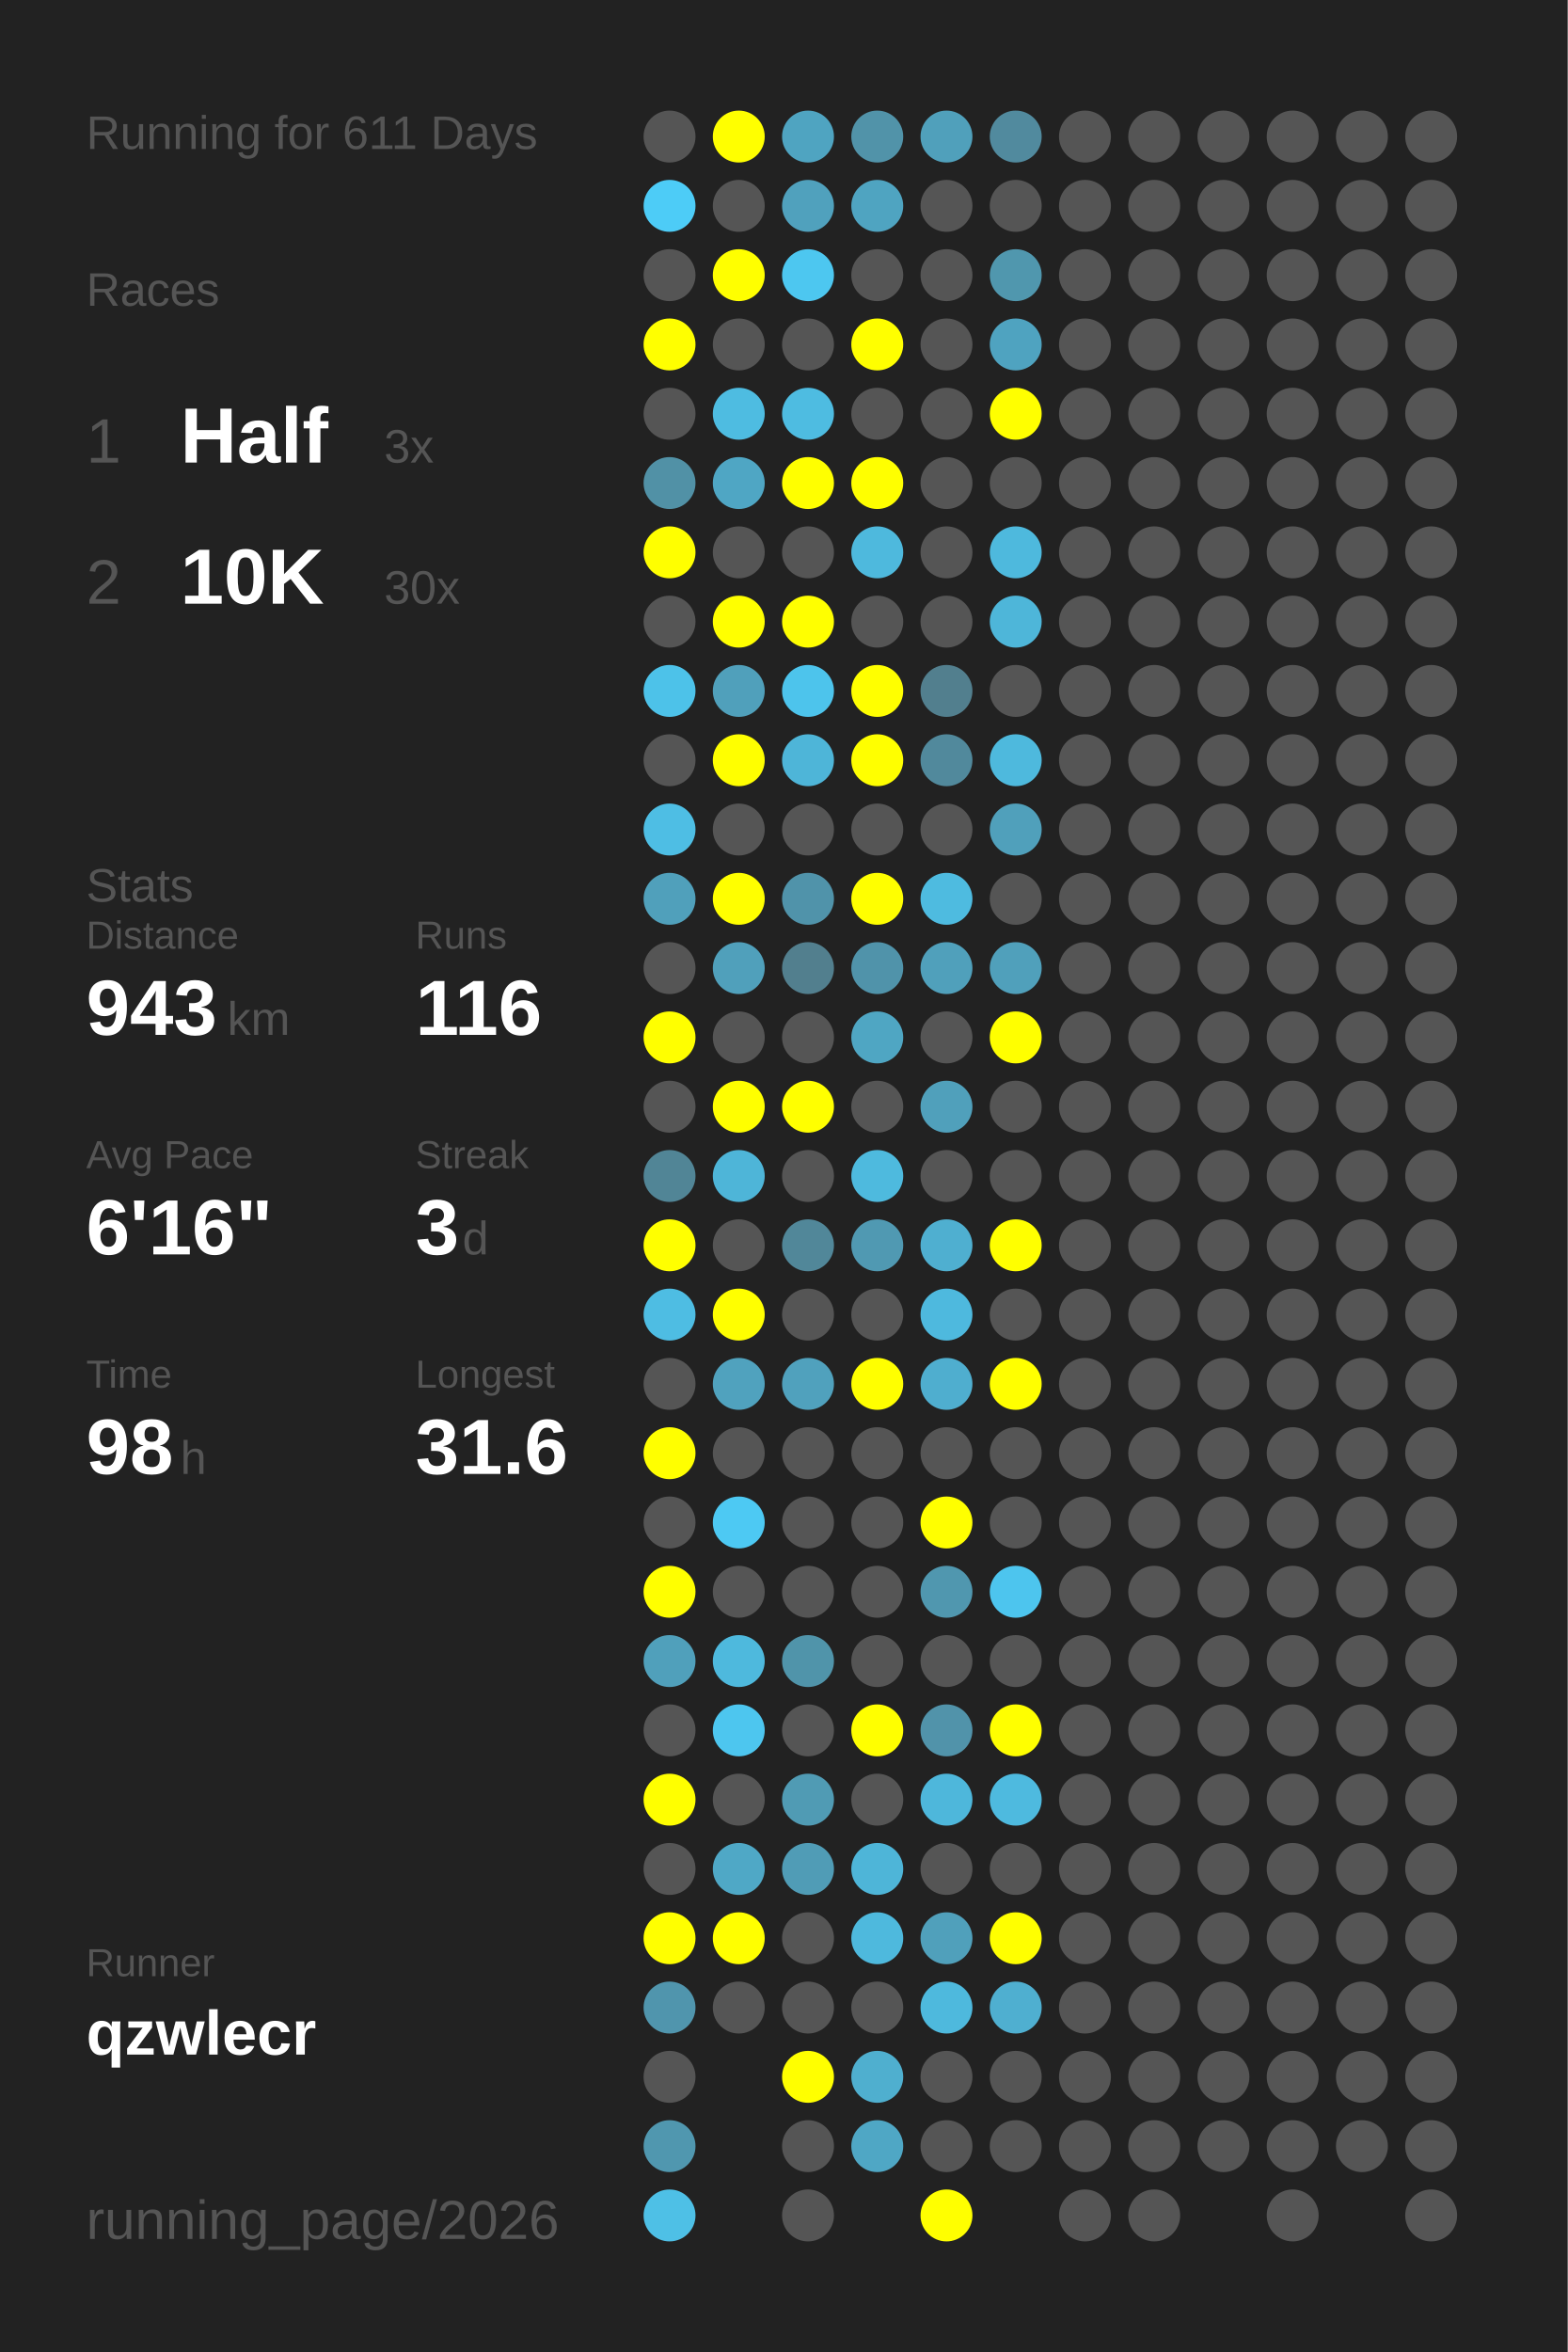
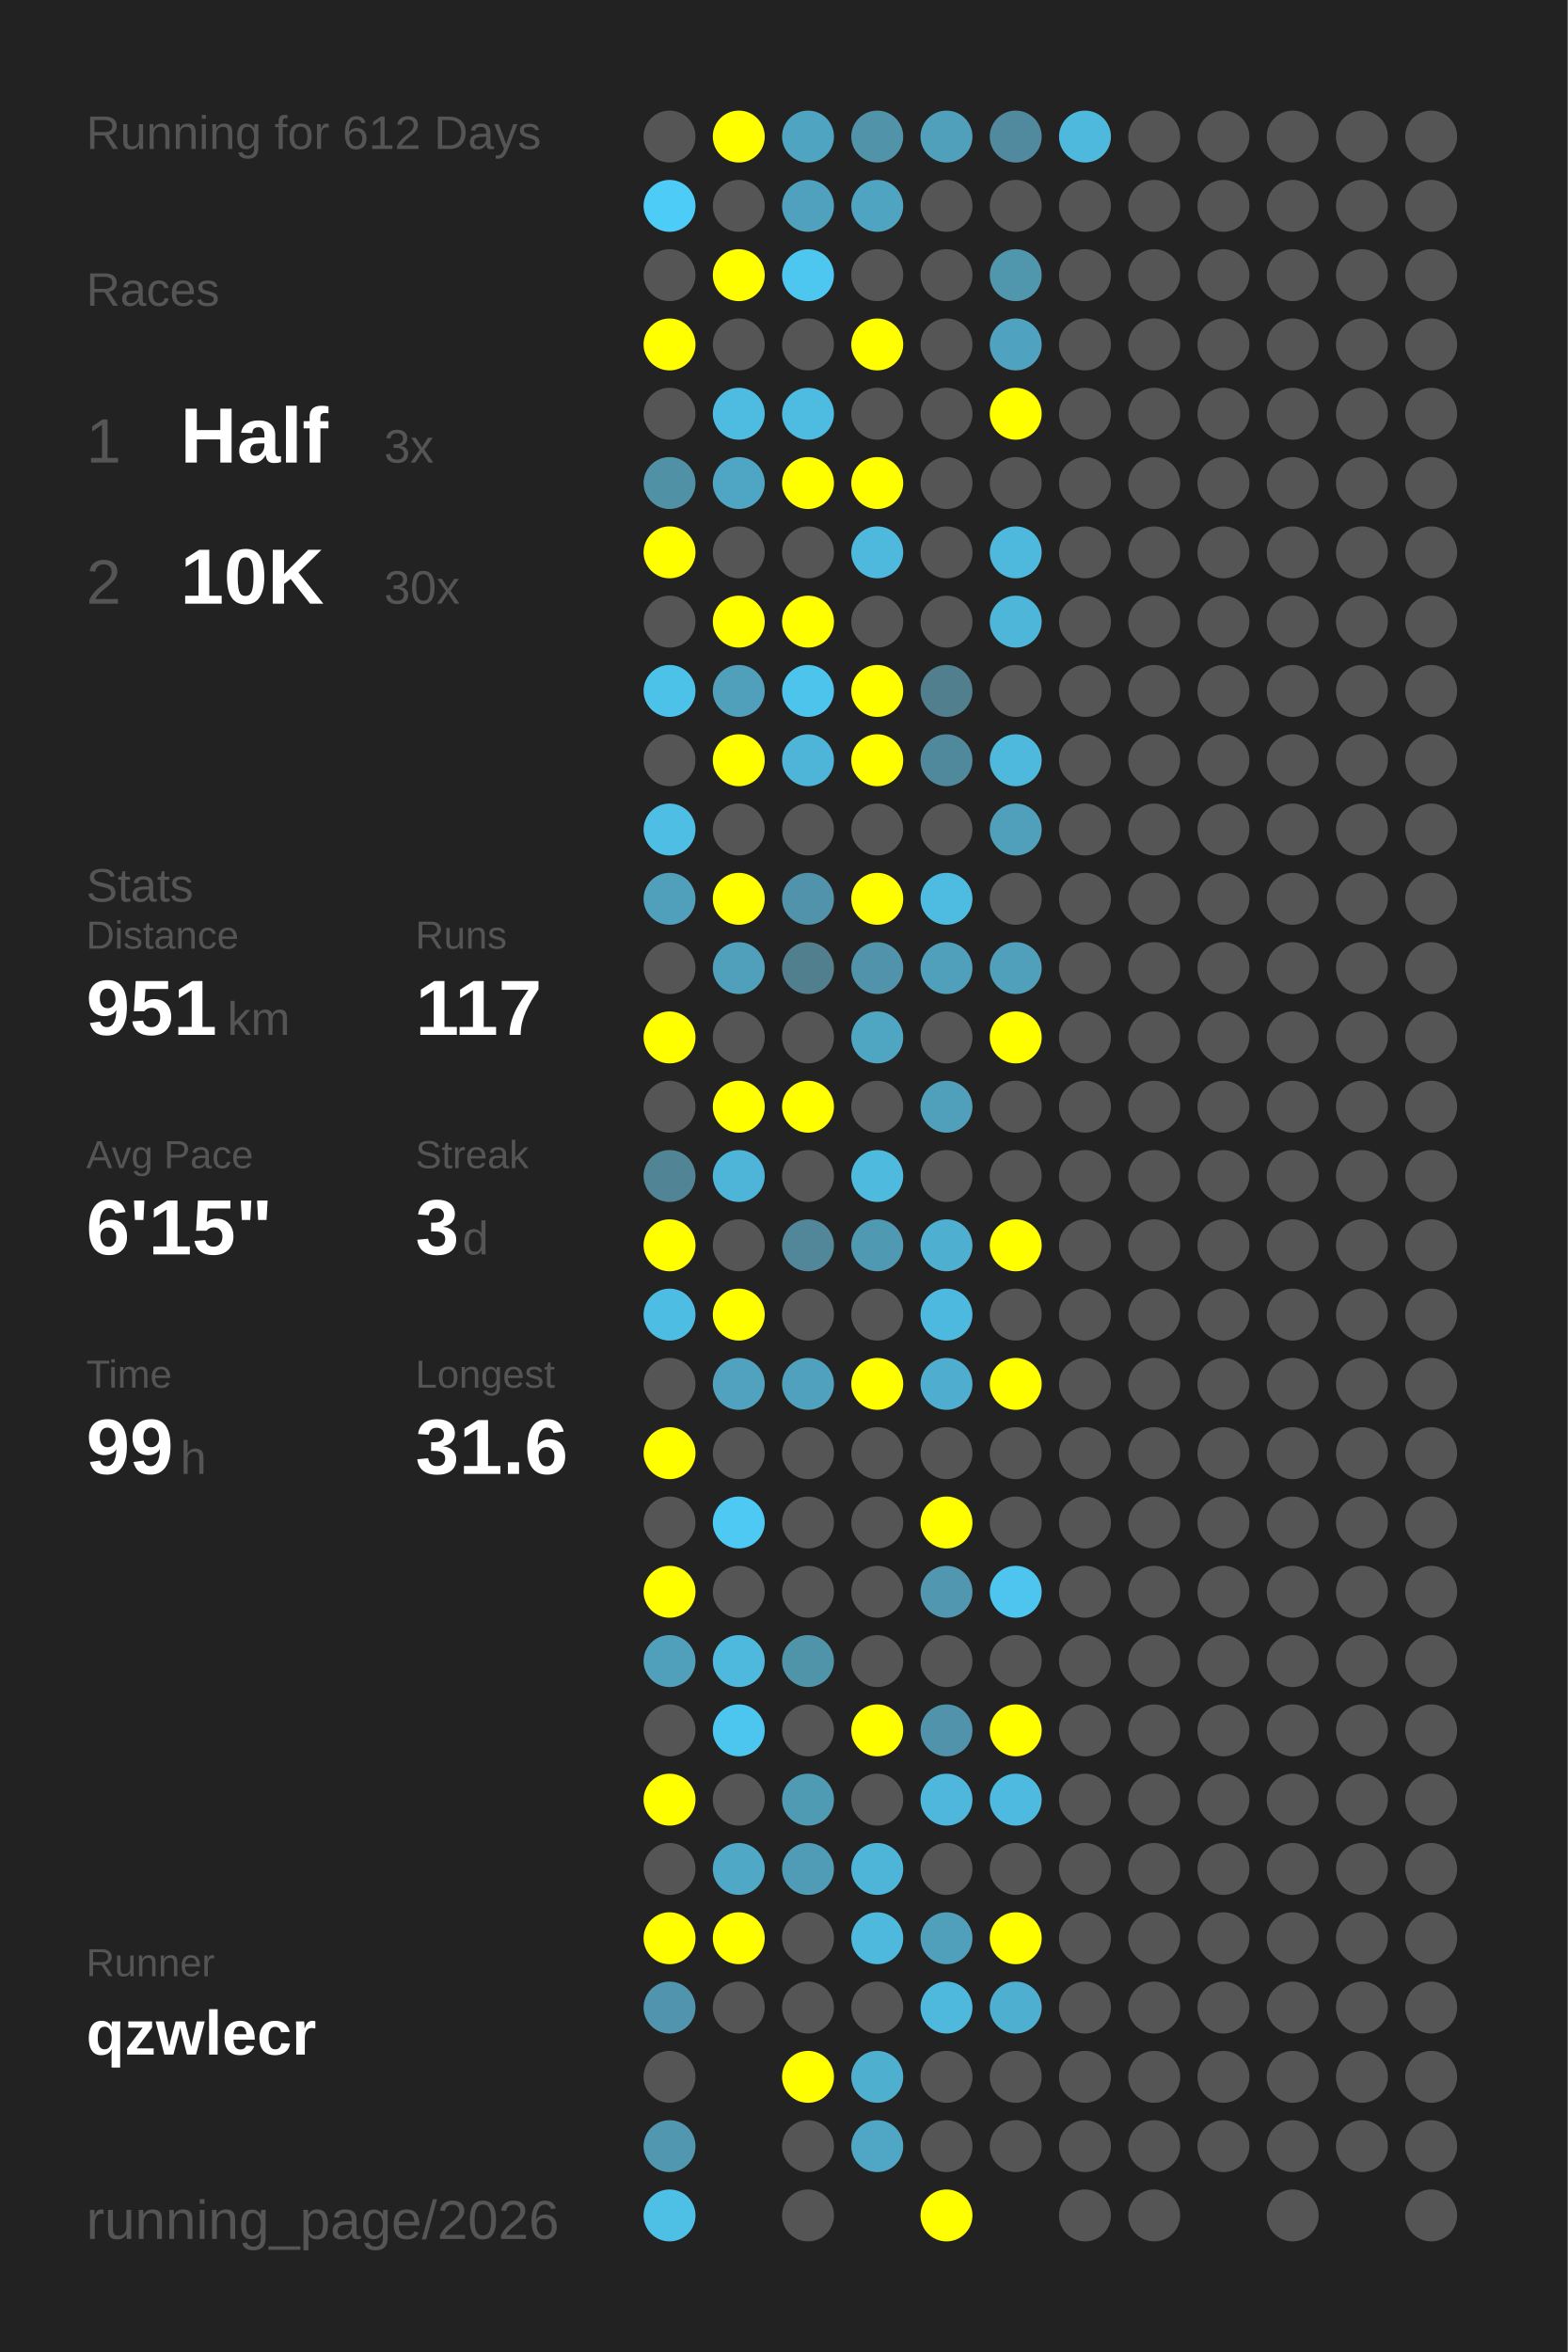
<svg xmlns="http://www.w3.org/2000/svg" baseProfile="full" height="300mm" version="1.1" viewBox="0,0,200,300" width="200mm">
  <defs />
  <rect fill="#222222" height="300" width="200" x="0" y="0" />
-   <text fill="#555555" style="font-size:6px; font-family:Arial;" x="11" y="19">Running for 611 Days</text>
+   <text fill="#555555" style="font-size:6px; font-family:Arial;" x="11" y="19">Running for 612 Days</text>
  <text fill="#555555" style="font-size:6px; font-family:Arial;" x="11" y="39">Races</text>
  <text fill="#555555" style="font-size:8px; font-family:Arial;" x="11" y="59">1</text>
  <text fill="#FFFFFF" style="font-size:10px; font-family:Arial; font-weight:bold;" x="23" y="59">Half</text>
  <text fill="#555555" style="font-size:6px; font-family:Arial;" x="49" y="59">3x</text>
  <text fill="#555555" style="font-size:8px; font-family:Arial;" x="11" y="77">2</text>
  <text fill="#FFFFFF" style="font-size:10px; font-family:Arial; font-weight:bold;" x="23" y="77">10K</text>
  <text fill="#555555" style="font-size:6px; font-family:Arial;" x="49" y="77">30x</text>
  <text fill="#555555" style="font-size:6px; font-family:Arial;" x="11" y="115">Stats</text>
  <text fill="#555555" style="font-size:5px; font-family:Arial;" x="11" y="121">Distance</text>
-   <text fill="#FFFFFF" style="font-size:10px; font-family:Arial; font-weight:bold;" x="11" y="132">943</text>
+   <text fill="#FFFFFF" style="font-size:10px; font-family:Arial; font-weight:bold;" x="11" y="132">951</text>
  <text fill="#555555" style="font-size:6px; font-family:Arial;" x="29" y="132">km</text>
  <text fill="#555555" style="font-size:5px; font-family:Arial;" x="53" y="121">Runs</text>
-   <text fill="#FFFFFF" style="font-size:10px; font-family:Arial; font-weight:bold;" x="53" y="132">116</text>
+   <text fill="#FFFFFF" style="font-size:10px; font-family:Arial; font-weight:bold;" x="53" y="132">117</text>
  <text fill="#555555" style="font-size:5px; font-family:Arial;" x="11" y="149">Avg Pace</text>
-   <text fill="#FFFFFF" style="font-size:10px; font-family:Arial; font-weight:bold;" x="11" y="160">6'16"</text>
+   <text fill="#FFFFFF" style="font-size:10px; font-family:Arial; font-weight:bold;" x="11" y="160">6'15"</text>
  <text fill="#555555" style="font-size:5px; font-family:Arial;" x="53" y="149">Streak</text>
  <text fill="#FFFFFF" style="font-size:10px; font-family:Arial; font-weight:bold;" x="53" y="160">3</text>
  <text fill="#555555" style="font-size:6px; font-family:Arial;" x="59" y="160">d</text>
  <text fill="#555555" style="font-size:5px; font-family:Arial;" x="11" y="177">Time</text>
-   <text fill="#FFFFFF" style="font-size:10px; font-family:Arial; font-weight:bold;" x="11" y="188">98</text>
+   <text fill="#FFFFFF" style="font-size:10px; font-family:Arial; font-weight:bold;" x="11" y="188">99</text>
  <text fill="#555555" style="font-size:6px; font-family:Arial;" x="23" y="188">h</text>
  <text fill="#555555" style="font-size:5px; font-family:Arial;" x="53" y="177">Longest</text>
  <text fill="#FFFFFF" style="font-size:10px; font-family:Arial; font-weight:bold;" x="53" y="188">31.6</text>
  <text fill="#555555" style="font-size:5px; font-family:Arial;" x="11" y="252.065">Runner</text>
  <text fill="#FFFFFF" style="font-size:8px; font-family:Arial; font-weight:bold;" x="11" y="262.065">qzwlecr</text>
  <text fill="#555555" style="font-size:7px; font-family:Arial;" x="11" y="285.581">running_page/2026</text>
  <circle cx="85.417" cy="17.419" fill="#555555" r="3.312" />
  <circle cx="85.417" cy="26.258" fill="#4dccf7" r="3.312" />
  <circle cx="85.417" cy="35.097" fill="#555555" r="3.312" />
  <circle cx="85.417" cy="43.935" fill="#FFFF00" r="3.312" />
  <circle cx="85.417" cy="52.774" fill="#555555" r="3.312" />
  <circle cx="85.417" cy="61.613" fill="#5191a6" r="3.312" />
  <circle cx="85.417" cy="70.452" fill="#FFFF00" r="3.312" />
  <circle cx="85.417" cy="79.29" fill="#555555" r="3.312" />
  <circle cx="85.417" cy="88.129" fill="#4dc2e9" r="3.312" />
  <circle cx="85.417" cy="96.968" fill="#555555" r="3.312" />
  <circle cx="85.417" cy="105.806" fill="#4ebee4" r="3.312" />
  <circle cx="85.417" cy="114.645" fill="#50a0bb" r="3.312" />
  <circle cx="85.417" cy="123.484" fill="#555555" r="3.312" />
  <circle cx="85.417" cy="132.323" fill="#FFFF00" r="3.312" />
  <circle cx="85.417" cy="141.161" fill="#555555" r="3.312" />
  <circle cx="85.417" cy="150" fill="#518596" r="3.312" />
  <circle cx="85.417" cy="158.839" fill="#FFFF00" r="3.312" />
  <circle cx="85.417" cy="167.677" fill="#4ebde3" r="3.312" />
  <circle cx="85.417" cy="176.516" fill="#555555" r="3.312" />
  <circle cx="85.417" cy="185.355" fill="#FFFF00" r="3.312" />
  <circle cx="85.417" cy="194.194" fill="#555555" r="3.312" />
  <circle cx="85.417" cy="203.032" fill="#FFFF00" r="3.312" />
  <circle cx="85.417" cy="211.871" fill="#50a0bb" r="3.312" />
  <circle cx="85.417" cy="220.71" fill="#555555" r="3.312" />
  <circle cx="85.417" cy="229.548" fill="#FFFF00" r="3.312" />
  <circle cx="85.417" cy="238.387" fill="#555555" r="3.312" />
  <circle cx="85.417" cy="247.226" fill="#FFFF00" r="3.312" />
  <circle cx="85.417" cy="256.065" fill="#5095ad" r="3.312" />
  <circle cx="85.417" cy="264.903" fill="#555555" r="3.312" />
  <circle cx="85.417" cy="273.742" fill="#5097af" r="3.312" />
  <circle cx="85.417" cy="282.581" fill="#4ec0e6" r="3.312" />
  <circle cx="94.25" cy="17.419" fill="#FFFF00" r="3.312" />
  <circle cx="94.25" cy="26.258" fill="#555555" r="3.312" />
  <circle cx="94.25" cy="35.097" fill="#FFFF00" r="3.312" />
  <circle cx="94.25" cy="43.935" fill="#555555" r="3.312" />
  <circle cx="94.25" cy="52.774" fill="#4ebce1" r="3.312" />
  <circle cx="94.25" cy="61.613" fill="#4fa6c4" r="3.312" />
  <circle cx="94.25" cy="70.452" fill="#555555" r="3.312" />
  <circle cx="94.25" cy="79.29" fill="#FFFF00" r="3.312" />
  <circle cx="94.25" cy="88.129" fill="#50a0bb" r="3.312" />
  <circle cx="94.25" cy="96.968" fill="#FFFF00" r="3.312" />
  <circle cx="94.25" cy="105.806" fill="#555555" r="3.312" />
  <circle cx="94.25" cy="114.645" fill="#FFFF00" r="3.312" />
  <circle cx="94.25" cy="123.484" fill="#50a0bb" r="3.312" />
  <circle cx="94.25" cy="132.323" fill="#555555" r="3.312" />
  <circle cx="94.25" cy="141.161" fill="#FFFF00" r="3.312" />
  <circle cx="94.25" cy="150" fill="#4eb5d8" r="3.312" />
  <circle cx="94.25" cy="158.839" fill="#555555" r="3.312" />
  <circle cx="94.25" cy="167.677" fill="#FFFF00" r="3.312" />
  <circle cx="94.25" cy="176.516" fill="#50a2be" r="3.312" />
  <circle cx="94.25" cy="185.355" fill="#555555" r="3.312" />
  <circle cx="94.25" cy="194.194" fill="#4dc9f3" r="3.312" />
  <circle cx="94.25" cy="203.032" fill="#555555" r="3.312" />
  <circle cx="94.25" cy="211.871" fill="#4eb9dd" r="3.312" />
  <circle cx="94.25" cy="220.71" fill="#4dc6ef" r="3.312" />
  <circle cx="94.25" cy="229.548" fill="#555555" r="3.312" />
  <circle cx="94.25" cy="238.387" fill="#4fa8c6" r="3.312" />
  <circle cx="94.25" cy="247.226" fill="#FFFF00" r="3.312" />
  <circle cx="94.25" cy="256.065" fill="#555555" r="3.312" />
  <circle cx="103.083" cy="17.419" fill="#4fa4c1" r="3.312" />
  <circle cx="103.083" cy="26.258" fill="#50a1bd" r="3.312" />
  <circle cx="103.083" cy="35.097" fill="#4dc7f0" r="3.312" />
  <circle cx="103.083" cy="43.935" fill="#555555" r="3.312" />
  <circle cx="103.083" cy="52.774" fill="#4ebce1" r="3.312" />
  <circle cx="103.083" cy="61.613" fill="#FFFF00" r="3.312" />
  <circle cx="103.083" cy="70.452" fill="#555555" r="3.312" />
  <circle cx="103.083" cy="79.29" fill="#FFFF00" r="3.312" />
  <circle cx="103.083" cy="88.129" fill="#4dc4ec" r="3.312" />
  <circle cx="103.083" cy="96.968" fill="#4eb5d8" r="3.312" />
  <circle cx="103.083" cy="105.806" fill="#555555" r="3.312" />
  <circle cx="103.083" cy="114.645" fill="#5093aa" r="3.312" />
  <circle cx="103.083" cy="123.484" fill="#527f8e" r="3.312" />
  <circle cx="103.083" cy="132.323" fill="#555555" r="3.312" />
  <circle cx="103.083" cy="141.161" fill="#FFFF00" r="3.312" />
  <circle cx="103.083" cy="150" fill="#555555" r="3.312" />
  <circle cx="103.083" cy="158.839" fill="#518799" r="3.312" />
  <circle cx="103.083" cy="167.677" fill="#555555" r="3.312" />
  <circle cx="103.083" cy="176.516" fill="#50a1bd" r="3.312" />
  <circle cx="103.083" cy="185.355" fill="#555555" r="3.312" />
  <circle cx="103.083" cy="194.194" fill="#555555" r="3.312" />
  <circle cx="103.083" cy="203.032" fill="#555555" r="3.312" />
  <circle cx="103.083" cy="211.871" fill="#5094aa" r="3.312" />
  <circle cx="103.083" cy="220.71" fill="#555555" r="3.312" />
  <circle cx="103.083" cy="229.548" fill="#509bb4" r="3.312" />
  <circle cx="103.083" cy="238.387" fill="#509cb6" r="3.312" />
  <circle cx="103.083" cy="247.226" fill="#555555" r="3.312" />
  <circle cx="103.083" cy="256.065" fill="#555555" r="3.312" />
  <circle cx="103.083" cy="264.903" fill="#FFFF00" r="3.312" />
  <circle cx="103.083" cy="273.742" fill="#555555" r="3.312" />
  <circle cx="103.083" cy="282.581" fill="#555555" r="3.312" />
  <circle cx="111.917" cy="17.419" fill="#5193a9" r="3.312" />
  <circle cx="111.917" cy="26.258" fill="#4fa4c1" r="3.312" />
  <circle cx="111.917" cy="35.097" fill="#555555" r="3.312" />
  <circle cx="111.917" cy="43.935" fill="#FFFF00" r="3.312" />
  <circle cx="111.917" cy="52.774" fill="#555555" r="3.312" />
  <circle cx="111.917" cy="61.613" fill="#FFFF00" r="3.312" />
  <circle cx="111.917" cy="70.452" fill="#4eb9dd" r="3.312" />
  <circle cx="111.917" cy="79.29" fill="#555555" r="3.312" />
  <circle cx="111.917" cy="88.129" fill="#FFFF00" r="3.312" />
  <circle cx="111.917" cy="96.968" fill="#FFFF00" r="3.312" />
  <circle cx="111.917" cy="105.806" fill="#555555" r="3.312" />
  <circle cx="111.917" cy="114.645" fill="#FFFF00" r="3.312" />
  <circle cx="111.917" cy="123.484" fill="#5093aa" r="3.312" />
  <circle cx="111.917" cy="132.323" fill="#4fa6c3" r="3.312" />
  <circle cx="111.917" cy="141.161" fill="#555555" r="3.312" />
  <circle cx="111.917" cy="150" fill="#4ebade" r="3.312" />
  <circle cx="111.917" cy="158.839" fill="#5099b2" r="3.312" />
  <circle cx="111.917" cy="167.677" fill="#555555" r="3.312" />
  <circle cx="111.917" cy="176.516" fill="#FFFF00" r="3.312" />
  <circle cx="111.917" cy="185.355" fill="#555555" r="3.312" />
  <circle cx="111.917" cy="194.194" fill="#555555" r="3.312" />
  <circle cx="111.917" cy="203.032" fill="#555555" r="3.312" />
  <circle cx="111.917" cy="211.871" fill="#555555" r="3.312" />
  <circle cx="111.917" cy="220.71" fill="#FFFF00" r="3.312" />
  <circle cx="111.917" cy="229.548" fill="#555555" r="3.312" />
  <circle cx="111.917" cy="238.387" fill="#4eb5d8" r="3.312" />
  <circle cx="111.917" cy="247.226" fill="#4eb9dd" r="3.312" />
  <circle cx="111.917" cy="256.065" fill="#555555" r="3.312" />
  <circle cx="111.917" cy="264.903" fill="#4fafcf" r="3.312" />
  <circle cx="111.917" cy="273.742" fill="#4fa7c5" r="3.312" />
  <circle cx="120.75" cy="17.419" fill="#50a0bb" r="3.312" />
  <circle cx="120.75" cy="26.258" fill="#555555" r="3.312" />
  <circle cx="120.75" cy="35.097" fill="#555555" r="3.312" />
  <circle cx="120.75" cy="43.935" fill="#555555" r="3.312" />
  <circle cx="120.75" cy="52.774" fill="#555555" r="3.312" />
  <circle cx="120.75" cy="61.613" fill="#555555" r="3.312" />
  <circle cx="120.75" cy="70.452" fill="#555555" r="3.312" />
  <circle cx="120.75" cy="79.29" fill="#555555" r="3.312" />
  <circle cx="120.75" cy="88.129" fill="#527f8e" r="3.312" />
  <circle cx="120.75" cy="96.968" fill="#51899c" r="3.312" />
  <circle cx="120.75" cy="105.806" fill="#555555" r="3.312" />
  <circle cx="120.75" cy="114.645" fill="#4ebbe0" r="3.312" />
  <circle cx="120.75" cy="123.484" fill="#50a0bb" r="3.312" />
  <circle cx="120.75" cy="132.323" fill="#555555" r="3.312" />
  <circle cx="120.75" cy="141.161" fill="#50a0bb" r="3.312" />
  <circle cx="120.75" cy="150" fill="#555555" r="3.312" />
  <circle cx="120.75" cy="158.839" fill="#4fafd0" r="3.312" />
  <circle cx="120.75" cy="167.677" fill="#4eb9de" r="3.312" />
  <circle cx="120.75" cy="176.516" fill="#4faecf" r="3.312" />
  <circle cx="120.75" cy="185.355" fill="#555555" r="3.312" />
  <circle cx="120.75" cy="194.194" fill="#FFFF00" r="3.312" />
  <circle cx="120.75" cy="203.032" fill="#5097af" r="3.312" />
  <circle cx="120.75" cy="211.871" fill="#555555" r="3.312" />
  <circle cx="120.75" cy="220.71" fill="#5193aa" r="3.312" />
  <circle cx="120.75" cy="229.548" fill="#4eb7db" r="3.312" />
  <circle cx="120.75" cy="238.387" fill="#555555" r="3.312" />
  <circle cx="120.75" cy="247.226" fill="#50a0bb" r="3.312" />
  <circle cx="120.75" cy="256.065" fill="#4eb9dd" r="3.312" />
  <circle cx="120.75" cy="264.903" fill="#555555" r="3.312" />
  <circle cx="120.75" cy="273.742" fill="#555555" r="3.312" />
  <circle cx="120.75" cy="282.581" fill="#FFFF00" r="3.312" />
  <circle cx="129.583" cy="17.419" fill="#518a9e" r="3.312" />
  <circle cx="129.583" cy="26.258" fill="#555555" r="3.312" />
  <circle cx="129.583" cy="35.097" fill="#5097ae" r="3.312" />
  <circle cx="129.583" cy="43.935" fill="#4fa3c0" r="3.312" />
  <circle cx="129.583" cy="52.774" fill="#FFFF00" r="3.312" />
  <circle cx="129.583" cy="61.613" fill="#555555" r="3.312" />
  <circle cx="129.583" cy="70.452" fill="#4eb9dd" r="3.312" />
  <circle cx="129.583" cy="79.29" fill="#4eb6d9" r="3.312" />
  <circle cx="129.583" cy="88.129" fill="#555555" r="3.312" />
  <circle cx="129.583" cy="96.968" fill="#4eb9dd" r="3.312" />
  <circle cx="129.583" cy="105.806" fill="#50a0bb" r="3.312" />
  <circle cx="129.583" cy="114.645" fill="#555555" r="3.312" />
  <circle cx="129.583" cy="123.484" fill="#50a0bb" r="3.312" />
  <circle cx="129.583" cy="132.323" fill="#FFFF00" r="3.312" />
  <circle cx="129.583" cy="141.161" fill="#555555" r="3.312" />
  <circle cx="129.583" cy="150" fill="#555555" r="3.312" />
  <circle cx="129.583" cy="158.839" fill="#FFFF00" r="3.312" />
  <circle cx="129.583" cy="167.677" fill="#555555" r="3.312" />
  <circle cx="129.583" cy="176.516" fill="#FFFF00" r="3.312" />
  <circle cx="129.583" cy="185.355" fill="#555555" r="3.312" />
  <circle cx="129.583" cy="194.194" fill="#555555" r="3.312" />
  <circle cx="129.583" cy="203.032" fill="#4dc5ee" r="3.312" />
  <circle cx="129.583" cy="211.871" fill="#555555" r="3.312" />
  <circle cx="129.583" cy="220.71" fill="#FFFF00" r="3.312" />
  <circle cx="129.583" cy="229.548" fill="#4ebadf" r="3.312" />
  <circle cx="129.583" cy="238.387" fill="#555555" r="3.312" />
  <circle cx="129.583" cy="247.226" fill="#FFFF00" r="3.312" />
  <circle cx="129.583" cy="256.065" fill="#4fafd0" r="3.312" />
  <circle cx="129.583" cy="264.903" fill="#555555" r="3.312" />
  <circle cx="129.583" cy="273.742" fill="#555555" r="3.312" />
-   <circle cx="138.417" cy="17.419" fill="#555555" r="3.312" />
+   <circle cx="138.417" cy="17.419" fill="#4eb9dd" r="3.312" />
  <circle cx="138.417" cy="26.258" fill="#555555" r="3.312" />
  <circle cx="138.417" cy="35.097" fill="#555555" r="3.312" />
  <circle cx="138.417" cy="43.935" fill="#555555" r="3.312" />
  <circle cx="138.417" cy="52.774" fill="#555555" r="3.312" />
  <circle cx="138.417" cy="61.613" fill="#555555" r="3.312" />
  <circle cx="138.417" cy="70.452" fill="#555555" r="3.312" />
  <circle cx="138.417" cy="79.29" fill="#555555" r="3.312" />
  <circle cx="138.417" cy="88.129" fill="#555555" r="3.312" />
  <circle cx="138.417" cy="96.968" fill="#555555" r="3.312" />
  <circle cx="138.417" cy="105.806" fill="#555555" r="3.312" />
  <circle cx="138.417" cy="114.645" fill="#555555" r="3.312" />
  <circle cx="138.417" cy="123.484" fill="#555555" r="3.312" />
  <circle cx="138.417" cy="132.323" fill="#555555" r="3.312" />
  <circle cx="138.417" cy="141.161" fill="#555555" r="3.312" />
  <circle cx="138.417" cy="150" fill="#555555" r="3.312" />
  <circle cx="138.417" cy="158.839" fill="#555555" r="3.312" />
  <circle cx="138.417" cy="167.677" fill="#555555" r="3.312" />
  <circle cx="138.417" cy="176.516" fill="#555555" r="3.312" />
  <circle cx="138.417" cy="185.355" fill="#555555" r="3.312" />
  <circle cx="138.417" cy="194.194" fill="#555555" r="3.312" />
  <circle cx="138.417" cy="203.032" fill="#555555" r="3.312" />
  <circle cx="138.417" cy="211.871" fill="#555555" r="3.312" />
  <circle cx="138.417" cy="220.71" fill="#555555" r="3.312" />
  <circle cx="138.417" cy="229.548" fill="#555555" r="3.312" />
  <circle cx="138.417" cy="238.387" fill="#555555" r="3.312" />
  <circle cx="138.417" cy="247.226" fill="#555555" r="3.312" />
  <circle cx="138.417" cy="256.065" fill="#555555" r="3.312" />
  <circle cx="138.417" cy="264.903" fill="#555555" r="3.312" />
  <circle cx="138.417" cy="273.742" fill="#555555" r="3.312" />
  <circle cx="138.417" cy="282.581" fill="#555555" r="3.312" />
  <circle cx="147.25" cy="17.419" fill="#555555" r="3.312" />
  <circle cx="147.25" cy="26.258" fill="#555555" r="3.312" />
  <circle cx="147.25" cy="35.097" fill="#555555" r="3.312" />
  <circle cx="147.25" cy="43.935" fill="#555555" r="3.312" />
  <circle cx="147.25" cy="52.774" fill="#555555" r="3.312" />
  <circle cx="147.25" cy="61.613" fill="#555555" r="3.312" />
  <circle cx="147.25" cy="70.452" fill="#555555" r="3.312" />
  <circle cx="147.25" cy="79.29" fill="#555555" r="3.312" />
  <circle cx="147.25" cy="88.129" fill="#555555" r="3.312" />
  <circle cx="147.25" cy="96.968" fill="#555555" r="3.312" />
  <circle cx="147.25" cy="105.806" fill="#555555" r="3.312" />
  <circle cx="147.25" cy="114.645" fill="#555555" r="3.312" />
  <circle cx="147.25" cy="123.484" fill="#555555" r="3.312" />
  <circle cx="147.25" cy="132.323" fill="#555555" r="3.312" />
  <circle cx="147.25" cy="141.161" fill="#555555" r="3.312" />
  <circle cx="147.25" cy="150" fill="#555555" r="3.312" />
  <circle cx="147.25" cy="158.839" fill="#555555" r="3.312" />
  <circle cx="147.25" cy="167.677" fill="#555555" r="3.312" />
  <circle cx="147.25" cy="176.516" fill="#555555" r="3.312" />
  <circle cx="147.25" cy="185.355" fill="#555555" r="3.312" />
  <circle cx="147.25" cy="194.194" fill="#555555" r="3.312" />
  <circle cx="147.25" cy="203.032" fill="#555555" r="3.312" />
  <circle cx="147.25" cy="211.871" fill="#555555" r="3.312" />
  <circle cx="147.25" cy="220.71" fill="#555555" r="3.312" />
  <circle cx="147.25" cy="229.548" fill="#555555" r="3.312" />
  <circle cx="147.25" cy="238.387" fill="#555555" r="3.312" />
  <circle cx="147.25" cy="247.226" fill="#555555" r="3.312" />
  <circle cx="147.25" cy="256.065" fill="#555555" r="3.312" />
  <circle cx="147.25" cy="264.903" fill="#555555" r="3.312" />
  <circle cx="147.25" cy="273.742" fill="#555555" r="3.312" />
  <circle cx="147.25" cy="282.581" fill="#555555" r="3.312" />
  <circle cx="156.083" cy="17.419" fill="#555555" r="3.312" />
  <circle cx="156.083" cy="26.258" fill="#555555" r="3.312" />
  <circle cx="156.083" cy="35.097" fill="#555555" r="3.312" />
  <circle cx="156.083" cy="43.935" fill="#555555" r="3.312" />
  <circle cx="156.083" cy="52.774" fill="#555555" r="3.312" />
  <circle cx="156.083" cy="61.613" fill="#555555" r="3.312" />
  <circle cx="156.083" cy="70.452" fill="#555555" r="3.312" />
  <circle cx="156.083" cy="79.29" fill="#555555" r="3.312" />
  <circle cx="156.083" cy="88.129" fill="#555555" r="3.312" />
  <circle cx="156.083" cy="96.968" fill="#555555" r="3.312" />
  <circle cx="156.083" cy="105.806" fill="#555555" r="3.312" />
  <circle cx="156.083" cy="114.645" fill="#555555" r="3.312" />
  <circle cx="156.083" cy="123.484" fill="#555555" r="3.312" />
  <circle cx="156.083" cy="132.323" fill="#555555" r="3.312" />
  <circle cx="156.083" cy="141.161" fill="#555555" r="3.312" />
  <circle cx="156.083" cy="150" fill="#555555" r="3.312" />
  <circle cx="156.083" cy="158.839" fill="#555555" r="3.312" />
  <circle cx="156.083" cy="167.677" fill="#555555" r="3.312" />
  <circle cx="156.083" cy="176.516" fill="#555555" r="3.312" />
  <circle cx="156.083" cy="185.355" fill="#555555" r="3.312" />
  <circle cx="156.083" cy="194.194" fill="#555555" r="3.312" />
  <circle cx="156.083" cy="203.032" fill="#555555" r="3.312" />
  <circle cx="156.083" cy="211.871" fill="#555555" r="3.312" />
  <circle cx="156.083" cy="220.71" fill="#555555" r="3.312" />
  <circle cx="156.083" cy="229.548" fill="#555555" r="3.312" />
  <circle cx="156.083" cy="238.387" fill="#555555" r="3.312" />
  <circle cx="156.083" cy="247.226" fill="#555555" r="3.312" />
  <circle cx="156.083" cy="256.065" fill="#555555" r="3.312" />
  <circle cx="156.083" cy="264.903" fill="#555555" r="3.312" />
  <circle cx="156.083" cy="273.742" fill="#555555" r="3.312" />
  <circle cx="164.917" cy="17.419" fill="#555555" r="3.312" />
  <circle cx="164.917" cy="26.258" fill="#555555" r="3.312" />
  <circle cx="164.917" cy="35.097" fill="#555555" r="3.312" />
  <circle cx="164.917" cy="43.935" fill="#555555" r="3.312" />
  <circle cx="164.917" cy="52.774" fill="#555555" r="3.312" />
  <circle cx="164.917" cy="61.613" fill="#555555" r="3.312" />
  <circle cx="164.917" cy="70.452" fill="#555555" r="3.312" />
  <circle cx="164.917" cy="79.29" fill="#555555" r="3.312" />
  <circle cx="164.917" cy="88.129" fill="#555555" r="3.312" />
  <circle cx="164.917" cy="96.968" fill="#555555" r="3.312" />
  <circle cx="164.917" cy="105.806" fill="#555555" r="3.312" />
  <circle cx="164.917" cy="114.645" fill="#555555" r="3.312" />
  <circle cx="164.917" cy="123.484" fill="#555555" r="3.312" />
  <circle cx="164.917" cy="132.323" fill="#555555" r="3.312" />
  <circle cx="164.917" cy="141.161" fill="#555555" r="3.312" />
  <circle cx="164.917" cy="150" fill="#555555" r="3.312" />
  <circle cx="164.917" cy="158.839" fill="#555555" r="3.312" />
  <circle cx="164.917" cy="167.677" fill="#555555" r="3.312" />
  <circle cx="164.917" cy="176.516" fill="#555555" r="3.312" />
  <circle cx="164.917" cy="185.355" fill="#555555" r="3.312" />
  <circle cx="164.917" cy="194.194" fill="#555555" r="3.312" />
  <circle cx="164.917" cy="203.032" fill="#555555" r="3.312" />
  <circle cx="164.917" cy="211.871" fill="#555555" r="3.312" />
  <circle cx="164.917" cy="220.71" fill="#555555" r="3.312" />
  <circle cx="164.917" cy="229.548" fill="#555555" r="3.312" />
  <circle cx="164.917" cy="238.387" fill="#555555" r="3.312" />
  <circle cx="164.917" cy="247.226" fill="#555555" r="3.312" />
  <circle cx="164.917" cy="256.065" fill="#555555" r="3.312" />
  <circle cx="164.917" cy="264.903" fill="#555555" r="3.312" />
  <circle cx="164.917" cy="273.742" fill="#555555" r="3.312" />
  <circle cx="164.917" cy="282.581" fill="#555555" r="3.312" />
  <circle cx="173.75" cy="17.419" fill="#555555" r="3.312" />
  <circle cx="173.75" cy="26.258" fill="#555555" r="3.312" />
  <circle cx="173.75" cy="35.097" fill="#555555" r="3.312" />
  <circle cx="173.75" cy="43.935" fill="#555555" r="3.312" />
  <circle cx="173.75" cy="52.774" fill="#555555" r="3.312" />
  <circle cx="173.75" cy="61.613" fill="#555555" r="3.312" />
  <circle cx="173.75" cy="70.452" fill="#555555" r="3.312" />
  <circle cx="173.75" cy="79.29" fill="#555555" r="3.312" />
  <circle cx="173.75" cy="88.129" fill="#555555" r="3.312" />
  <circle cx="173.75" cy="96.968" fill="#555555" r="3.312" />
  <circle cx="173.75" cy="105.806" fill="#555555" r="3.312" />
  <circle cx="173.75" cy="114.645" fill="#555555" r="3.312" />
  <circle cx="173.75" cy="123.484" fill="#555555" r="3.312" />
  <circle cx="173.75" cy="132.323" fill="#555555" r="3.312" />
  <circle cx="173.75" cy="141.161" fill="#555555" r="3.312" />
  <circle cx="173.75" cy="150" fill="#555555" r="3.312" />
  <circle cx="173.75" cy="158.839" fill="#555555" r="3.312" />
  <circle cx="173.75" cy="167.677" fill="#555555" r="3.312" />
  <circle cx="173.75" cy="176.516" fill="#555555" r="3.312" />
  <circle cx="173.75" cy="185.355" fill="#555555" r="3.312" />
  <circle cx="173.75" cy="194.194" fill="#555555" r="3.312" />
  <circle cx="173.75" cy="203.032" fill="#555555" r="3.312" />
  <circle cx="173.75" cy="211.871" fill="#555555" r="3.312" />
  <circle cx="173.75" cy="220.71" fill="#555555" r="3.312" />
  <circle cx="173.75" cy="229.548" fill="#555555" r="3.312" />
  <circle cx="173.75" cy="238.387" fill="#555555" r="3.312" />
  <circle cx="173.75" cy="247.226" fill="#555555" r="3.312" />
  <circle cx="173.75" cy="256.065" fill="#555555" r="3.312" />
  <circle cx="173.75" cy="264.903" fill="#555555" r="3.312" />
  <circle cx="173.75" cy="273.742" fill="#555555" r="3.312" />
  <circle cx="182.583" cy="17.419" fill="#555555" r="3.312" />
  <circle cx="182.583" cy="26.258" fill="#555555" r="3.312" />
  <circle cx="182.583" cy="35.097" fill="#555555" r="3.312" />
  <circle cx="182.583" cy="43.935" fill="#555555" r="3.312" />
  <circle cx="182.583" cy="52.774" fill="#555555" r="3.312" />
  <circle cx="182.583" cy="61.613" fill="#555555" r="3.312" />
  <circle cx="182.583" cy="70.452" fill="#555555" r="3.312" />
  <circle cx="182.583" cy="79.29" fill="#555555" r="3.312" />
  <circle cx="182.583" cy="88.129" fill="#555555" r="3.312" />
  <circle cx="182.583" cy="96.968" fill="#555555" r="3.312" />
  <circle cx="182.583" cy="105.806" fill="#555555" r="3.312" />
  <circle cx="182.583" cy="114.645" fill="#555555" r="3.312" />
  <circle cx="182.583" cy="123.484" fill="#555555" r="3.312" />
  <circle cx="182.583" cy="132.323" fill="#555555" r="3.312" />
  <circle cx="182.583" cy="141.161" fill="#555555" r="3.312" />
  <circle cx="182.583" cy="150" fill="#555555" r="3.312" />
  <circle cx="182.583" cy="158.839" fill="#555555" r="3.312" />
  <circle cx="182.583" cy="167.677" fill="#555555" r="3.312" />
  <circle cx="182.583" cy="176.516" fill="#555555" r="3.312" />
  <circle cx="182.583" cy="185.355" fill="#555555" r="3.312" />
  <circle cx="182.583" cy="194.194" fill="#555555" r="3.312" />
  <circle cx="182.583" cy="203.032" fill="#555555" r="3.312" />
  <circle cx="182.583" cy="211.871" fill="#555555" r="3.312" />
  <circle cx="182.583" cy="220.71" fill="#555555" r="3.312" />
  <circle cx="182.583" cy="229.548" fill="#555555" r="3.312" />
  <circle cx="182.583" cy="238.387" fill="#555555" r="3.312" />
  <circle cx="182.583" cy="247.226" fill="#555555" r="3.312" />
  <circle cx="182.583" cy="256.065" fill="#555555" r="3.312" />
  <circle cx="182.583" cy="264.903" fill="#555555" r="3.312" />
  <circle cx="182.583" cy="273.742" fill="#555555" r="3.312" />
  <circle cx="182.583" cy="282.581" fill="#555555" r="3.312" />
</svg>
